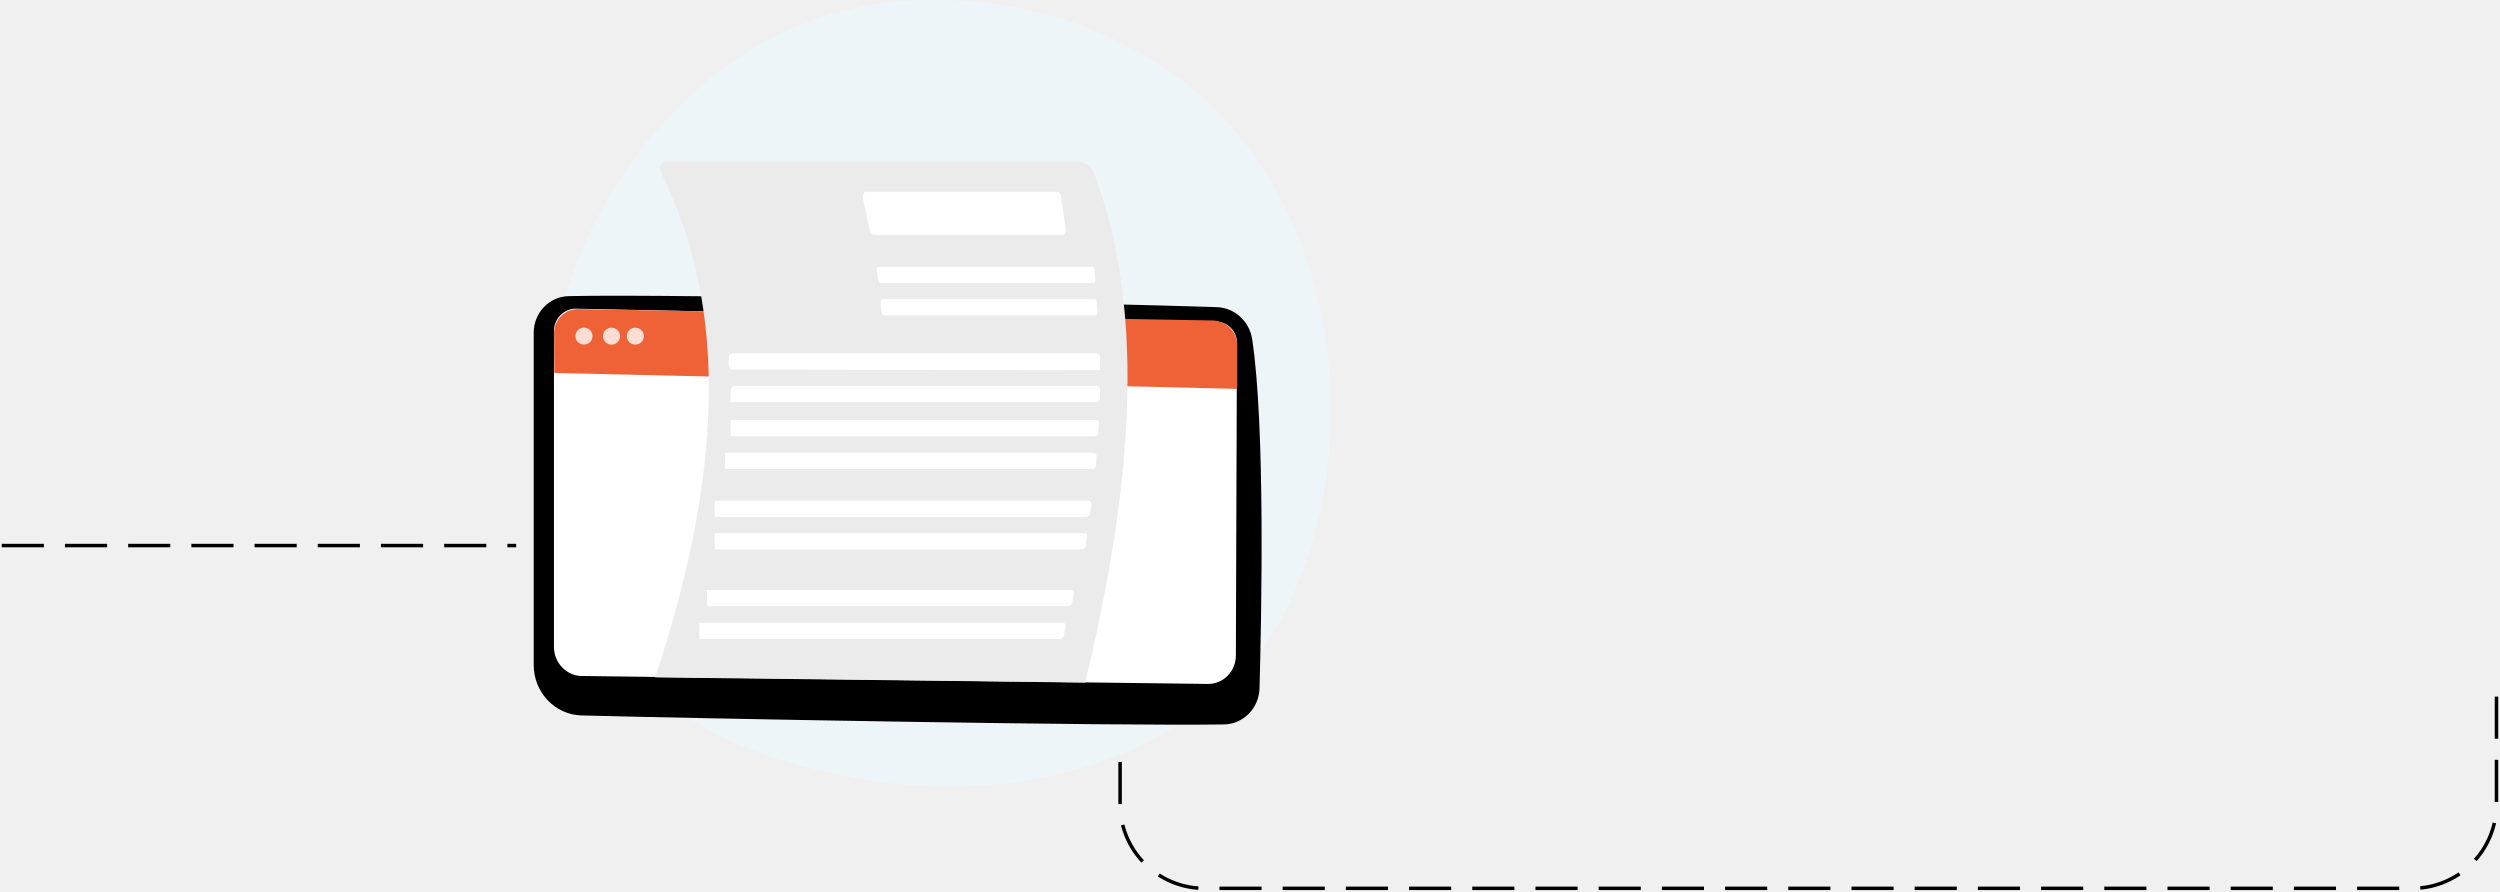
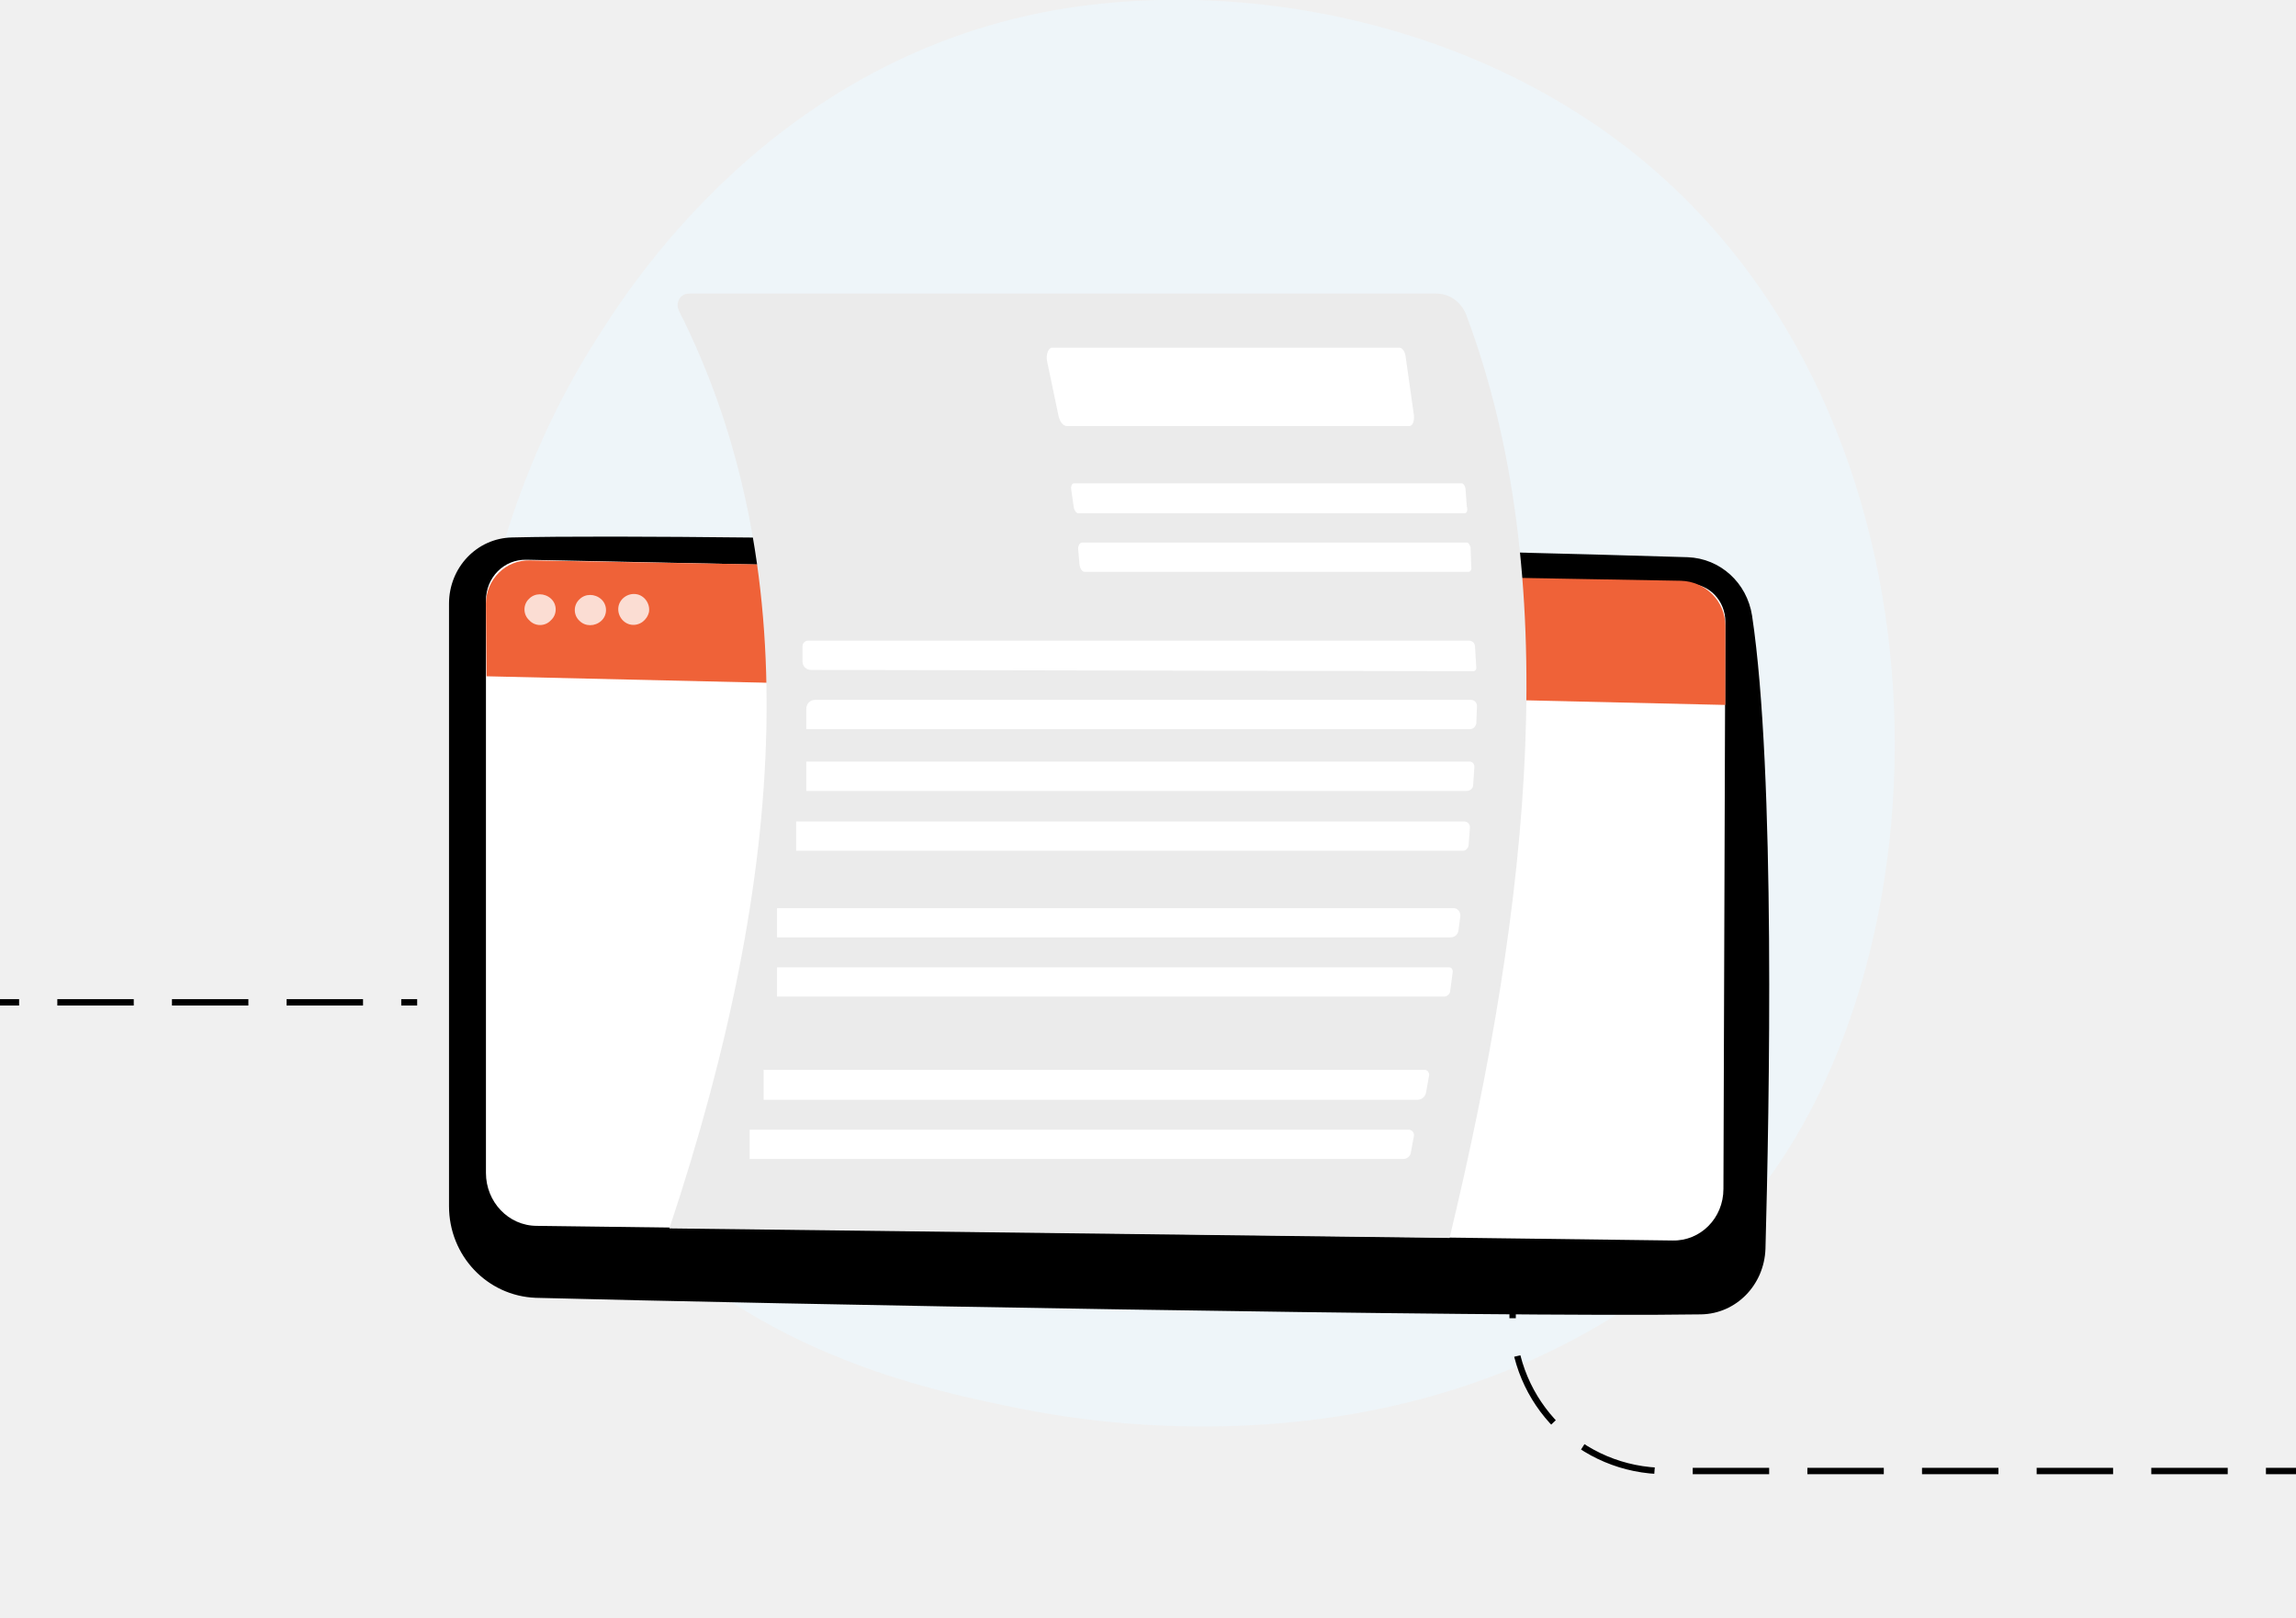
- <svg xmlns="http://www.w3.org/2000/svg" width="712" height="254" viewBox="0 0 712 254" fill="none">
-   <path d="M353.039 192.504C348.451 197.319 344.083 200.428 340.655 202.877C300.242 231.742 252.419 223.322 242.247 221.286C227.237 218.259 198.212 212.398 177.231 187.826C145.497 150.679 150.445 92.152 175.047 53.52C179.553 46.448 203.326 7.237 251.673 0.936C280.919 -2.861 315.03 4.816 339.743 25.398C391.574 68.653 387.897 155.99 353.039 192.504Z" fill="#EEF5F9" />
-   <path d="M152 94.766V189.394C152 197.181 158.041 203.538 165.579 203.758C199.167 204.638 316.642 206.812 348.595 206.317C354.082 206.234 358.544 201.722 358.71 196.053C359.32 174.068 360.318 121.209 356.632 96.665C355.856 91.492 351.616 87.64 346.544 87.475C318.416 86.539 193.874 83.595 161.921 84.338C156.406 84.475 152 89.098 152 94.766Z" fill="black" />
-   <path d="M157.764 94.326V184.221C157.764 188.761 161.311 192.476 165.718 192.531L343.995 194.787C348.373 194.842 351.948 191.238 351.976 186.725L352.281 97.628C352.281 94.408 349.787 91.767 346.655 91.684L164.166 87.915C160.646 87.805 157.764 90.721 157.764 94.326Z" fill="white" />
-   <path d="M157.875 106.213L352.364 110.753V98.343C352.364 94.491 349.26 91.327 345.353 91.272L164.72 88.025C160.896 87.97 157.792 91.024 157.792 94.821L157.875 106.213Z" fill="#EF6238" />
-   <path opacity="0.78" d="M168.039 97.436C168.991 96.49 168.991 94.957 168.039 94.011C167.087 93.066 165.543 93.066 164.59 94.011C163.638 94.957 163.638 96.49 164.59 97.436C165.543 98.381 167.087 98.381 168.039 97.436Z" fill="white" />
-   <path opacity="0.78" d="M175.89 97.454C176.842 96.509 176.842 94.976 175.89 94.03C174.937 93.084 173.393 93.084 172.441 94.03C171.488 94.976 171.488 96.509 172.441 97.454C173.393 98.4 174.937 98.4 175.89 97.454Z" fill="white" />
-   <path opacity="0.78" d="M183.352 96.123C183.568 94.803 182.665 93.559 181.336 93.345C180.006 93.131 178.753 94.027 178.538 95.347C178.322 96.667 179.225 97.911 180.554 98.125C181.884 98.34 183.136 97.443 183.352 96.123Z" fill="white" />
-   <path d="M309.058 194.402L186.59 192.922C205.296 136.805 208.04 88.189 188.059 48.812C187.421 47.562 188.308 46.094 189.666 46.094H306.919C308.998 46.094 310.854 47.426 311.603 49.41C327.066 90.417 321.862 141.192 309.058 194.402Z" fill="#EBEBEB" />
-   <path d="M302.786 66.885H248.968C248.358 66.885 247.832 66.233 247.638 65.282L245.808 56.694C245.587 55.689 246.03 54.629 246.64 54.629H301.179C301.65 54.629 302.066 55.2 302.204 55.988L303.534 65.227C303.645 66.07 303.285 66.885 302.786 66.885Z" fill="white" />
-   <path d="M311.488 80.608H250.825C250.492 80.608 250.215 80.228 250.132 79.684L249.744 76.913C249.688 76.423 249.882 75.961 250.187 75.961H311.128C311.405 75.961 311.654 76.315 311.682 76.804L311.931 79.63C311.987 80.146 311.765 80.608 311.488 80.608Z" fill="white" />
-   <path d="M312.098 89.848H251.823C251.435 89.848 251.13 89.386 251.047 88.734L250.825 86.424C250.77 85.799 251.047 85.201 251.435 85.201H311.793C312.07 85.201 312.32 85.554 312.347 86.043L312.541 88.951C312.597 89.44 312.375 89.848 312.098 89.848Z" fill="white" />
-   <path d="M313.345 104.93C313.345 105.202 313.123 105.42 312.846 105.42L208.895 105.257C208.147 105.257 207.565 104.659 207.565 103.925V101.561C207.565 101.044 207.981 100.637 208.507 100.637H312.236C312.791 100.637 313.262 101.072 313.262 101.642L313.345 104.93Z" fill="white" />
-   <path d="M312.264 114.523H208.064V111.289C208.064 110.528 208.701 109.903 209.45 109.903H312.32C312.874 109.903 313.29 110.338 313.29 110.882L313.234 113.572C313.234 114.115 312.791 114.523 312.264 114.523Z" fill="white" />
-   <path d="M311.766 124.224H208.064V119.604H312.237C312.652 119.604 312.985 119.958 312.957 120.365L312.791 123.273C312.763 123.817 312.32 124.224 311.766 124.224Z" fill="white" />
-   <path d="M311.155 133.573H206.512V128.953H311.433C311.959 128.953 312.347 129.388 312.319 129.877L312.153 132.622C312.125 133.138 311.682 133.573 311.155 133.573Z" fill="white" />
-   <path d="M309.215 147.215H203.519V142.595H309.742C310.379 142.595 310.878 143.138 310.795 143.763L310.49 146.1C310.407 146.753 309.88 147.215 309.215 147.215Z" fill="white" />
-   <path d="M308.162 156.482H203.519V151.862H308.994C309.354 151.862 309.631 152.188 309.603 152.541L309.215 155.558C309.16 156.074 308.689 156.482 308.162 156.482Z" fill="white" />
-   <path d="M304.061 172.651H201.357V168.031H305.169C305.585 168.031 305.918 168.411 305.834 168.819L305.363 171.591C305.252 172.216 304.698 172.651 304.061 172.651Z" fill="white" />
-   <path d="M301.844 181.971H199.167V177.352H302.703C303.202 177.352 303.59 177.814 303.506 178.303L302.98 181.047C302.869 181.591 302.398 181.971 301.844 181.971Z" fill="white" />
-   <path d="M319.001 217L319.001 229C319.001 242.255 329.746 253 343.001 253L687 253C700.255 253 711 242.255 711 229L711 196.665" stroke="black" stroke-dasharray="12 6" />
-   <path d="M0.5 155.375L147 155.375" stroke="black" stroke-dasharray="12 6" />
+ <svg xmlns="http://www.w3.org/2000/svg" version="1.1" id="Layer_1" x="0px" y="0px" viewBox="0 0 360.5 254" style="enable-background:new 0 0 360.5 254;" xml:space="preserve">
+   <style type="text/css">
+ 	.st0{fill:#EEF5F9;}
+ 	.st1{fill:#FFFFFF;}
+ 	.st2{fill:#EF6238;}
+ 	.st3{opacity:0.78;fill:#FFFFFF;enable-background:new    ;}
+ 	.st4{fill:#EBEBEB;}
+ 	.st5{fill:none;stroke:#000000;stroke-dasharray:12,6;}
+ </style>
+   <path class="st0" d="M271.5,192.5c-4.6,4.8-9,7.9-12.4,10.4c-40.4,28.9-88.2,20.4-98.4,18.4c-15-3-44-8.9-65-33.5  C64,150.7,68.9,92.2,93.5,53.5c4.5-7.1,28.3-46.3,76.6-52.6c29.2-3.8,63.4,3.9,88.1,24.5C310.1,68.7,306.4,156,271.5,192.5z" />
+   <path d="M70.5,94.8v94.6c0,7.8,6,14.1,13.6,14.4c33.6,0.9,151.1,3.1,183,2.6c5.5-0.1,9.9-4.6,10.1-10.3c0.6-22,1.6-74.8-2.1-99.4  c-0.8-5.2-5-9-10.1-9.2c-28.1-0.9-152.7-3.9-184.6-3.1C74.9,84.5,70.5,89.1,70.5,94.8z" />
+   <path class="st1" d="M76.3,94.3v89.9c0,4.5,3.5,8.3,8,8.3l178.3,2.3c4.4,0.1,8-3.5,8-8.1l0.3-89.1c0-3.2-2.5-5.9-5.6-5.9L82.7,87.9  C79.1,87.8,76.3,90.7,76.3,94.3z" />
+   <path class="st2" d="M76.4,106.2l194.5,4.5V98.3c0-3.9-3.1-7-7-7.1L83.2,88c-3.8-0.1-6.9,3-6.9,6.8L76.4,106.2z" />
+   <path class="st3" d="M86.5,97.4c1-0.9,1-2.5,0-3.4c-1-0.9-2.5-0.9-3.4,0c-1,0.9-1,2.5,0,3.4C84,98.4,85.6,98.4,86.5,97.4z" />
+   <path class="st3" d="M94.4,97.5c1-0.9,1-2.5,0-3.4c-1-0.9-2.5-0.9-3.4,0c-1,0.9-1,2.5,0,3.4C91.9,98.4,93.4,98.4,94.4,97.5z" />
+   <path class="st3" d="M101.9,96.1c0.2-1.3-0.7-2.6-2-2.8c-1.3-0.2-2.6,0.7-2.8,2c-0.2,1.3,0.7,2.6,2,2.8  C100.4,98.3,101.6,97.4,101.9,96.1z" />
+   <path class="st4" d="M227.6,194.4l-122.5-1.5c18.7-56.1,21.4-104.7,1.5-144.1c-0.6-1.3,0.2-2.7,1.6-2.7h117.3c2.1,0,3.9,1.3,4.7,3.3  C245.6,90.4,240.4,141.2,227.6,194.4z" />
+   <path class="st1" d="M221.3,66.9h-53.8c-0.6,0-1.1-0.7-1.3-1.6l-1.8-8.6c-0.2-1,0.2-2.1,0.8-2.1h54.5c0.5,0,0.9,0.6,1,1.4l1.3,9.2  C222.1,66.1,221.8,66.9,221.3,66.9z" />
+   <path class="st1" d="M230,80.6h-60.7c-0.3,0-0.6-0.4-0.7-0.9l-0.4-2.8c-0.1-0.5,0.1-1,0.4-1h60.9c0.3,0,0.5,0.4,0.6,0.8l0.2,2.8  C230.5,80.1,230.3,80.6,230,80.6z" />
+   <path class="st1" d="M230.6,89.8h-60.3c-0.4,0-0.7-0.5-0.8-1.1l-0.2-2.3c-0.1-0.6,0.2-1.2,0.6-1.2h60.4c0.3,0,0.5,0.4,0.6,0.8  L231,89C231.1,89.4,230.9,89.8,230.6,89.8z" />
+   <path class="st1" d="M231.8,104.9c0,0.3-0.2,0.5-0.5,0.5l-104-0.2c-0.7,0-1.3-0.6-1.3-1.3v-2.4c0-0.5,0.4-0.9,0.9-0.9h103.7  c0.6,0,1,0.4,1,1L231.8,104.9z" />
+   <path class="st1" d="M230.8,114.5H126.6v-3.2c0-0.8,0.6-1.4,1.4-1.4h102.9c0.6,0,1,0.4,1,1l-0.1,2.7  C231.7,114.1,231.3,114.5,230.8,114.5z" />
+   <path class="st1" d="M230.3,124.2H126.6v-4.6h104.2c0.4,0,0.7,0.4,0.7,0.8l-0.2,2.9C231.3,123.8,230.8,124.2,230.3,124.2z" />
+   <path class="st1" d="M229.7,133.6H125V129h104.9c0.5,0,0.9,0.4,0.9,0.9l-0.2,2.7C230.6,133.1,230.2,133.6,229.7,133.6z" />
+   <path class="st1" d="M227.7,147.2H122v-4.6h106.2c0.6,0,1.1,0.5,1.1,1.2l-0.3,2.3C228.9,146.8,228.4,147.2,227.7,147.2z" />
+   <path class="st1" d="M226.7,156.5H122v-4.6h105.5c0.4,0,0.6,0.3,0.6,0.7l-0.4,3C227.7,156.1,227.2,156.5,226.7,156.5z" />
+   <path class="st1" d="M222.6,172.7H119.9V168h103.8c0.4,0,0.7,0.4,0.7,0.8l-0.5,2.8C223.8,172.2,223.2,172.7,222.6,172.7z" />
+   <path class="st1" d="M220.3,182H117.7v-4.6h103.5c0.5,0,0.9,0.5,0.8,1l-0.5,2.7C221.4,181.6,220.9,182,220.3,182z" />
+   <path class="st5" d="M237.5,195v12c0,13.3,10.7,24,24,24h344c13.3,0,24-10.7,24-24v-32.3" />
+   <path class="st5" d="M-81,157.4H65.5" />
</svg>
